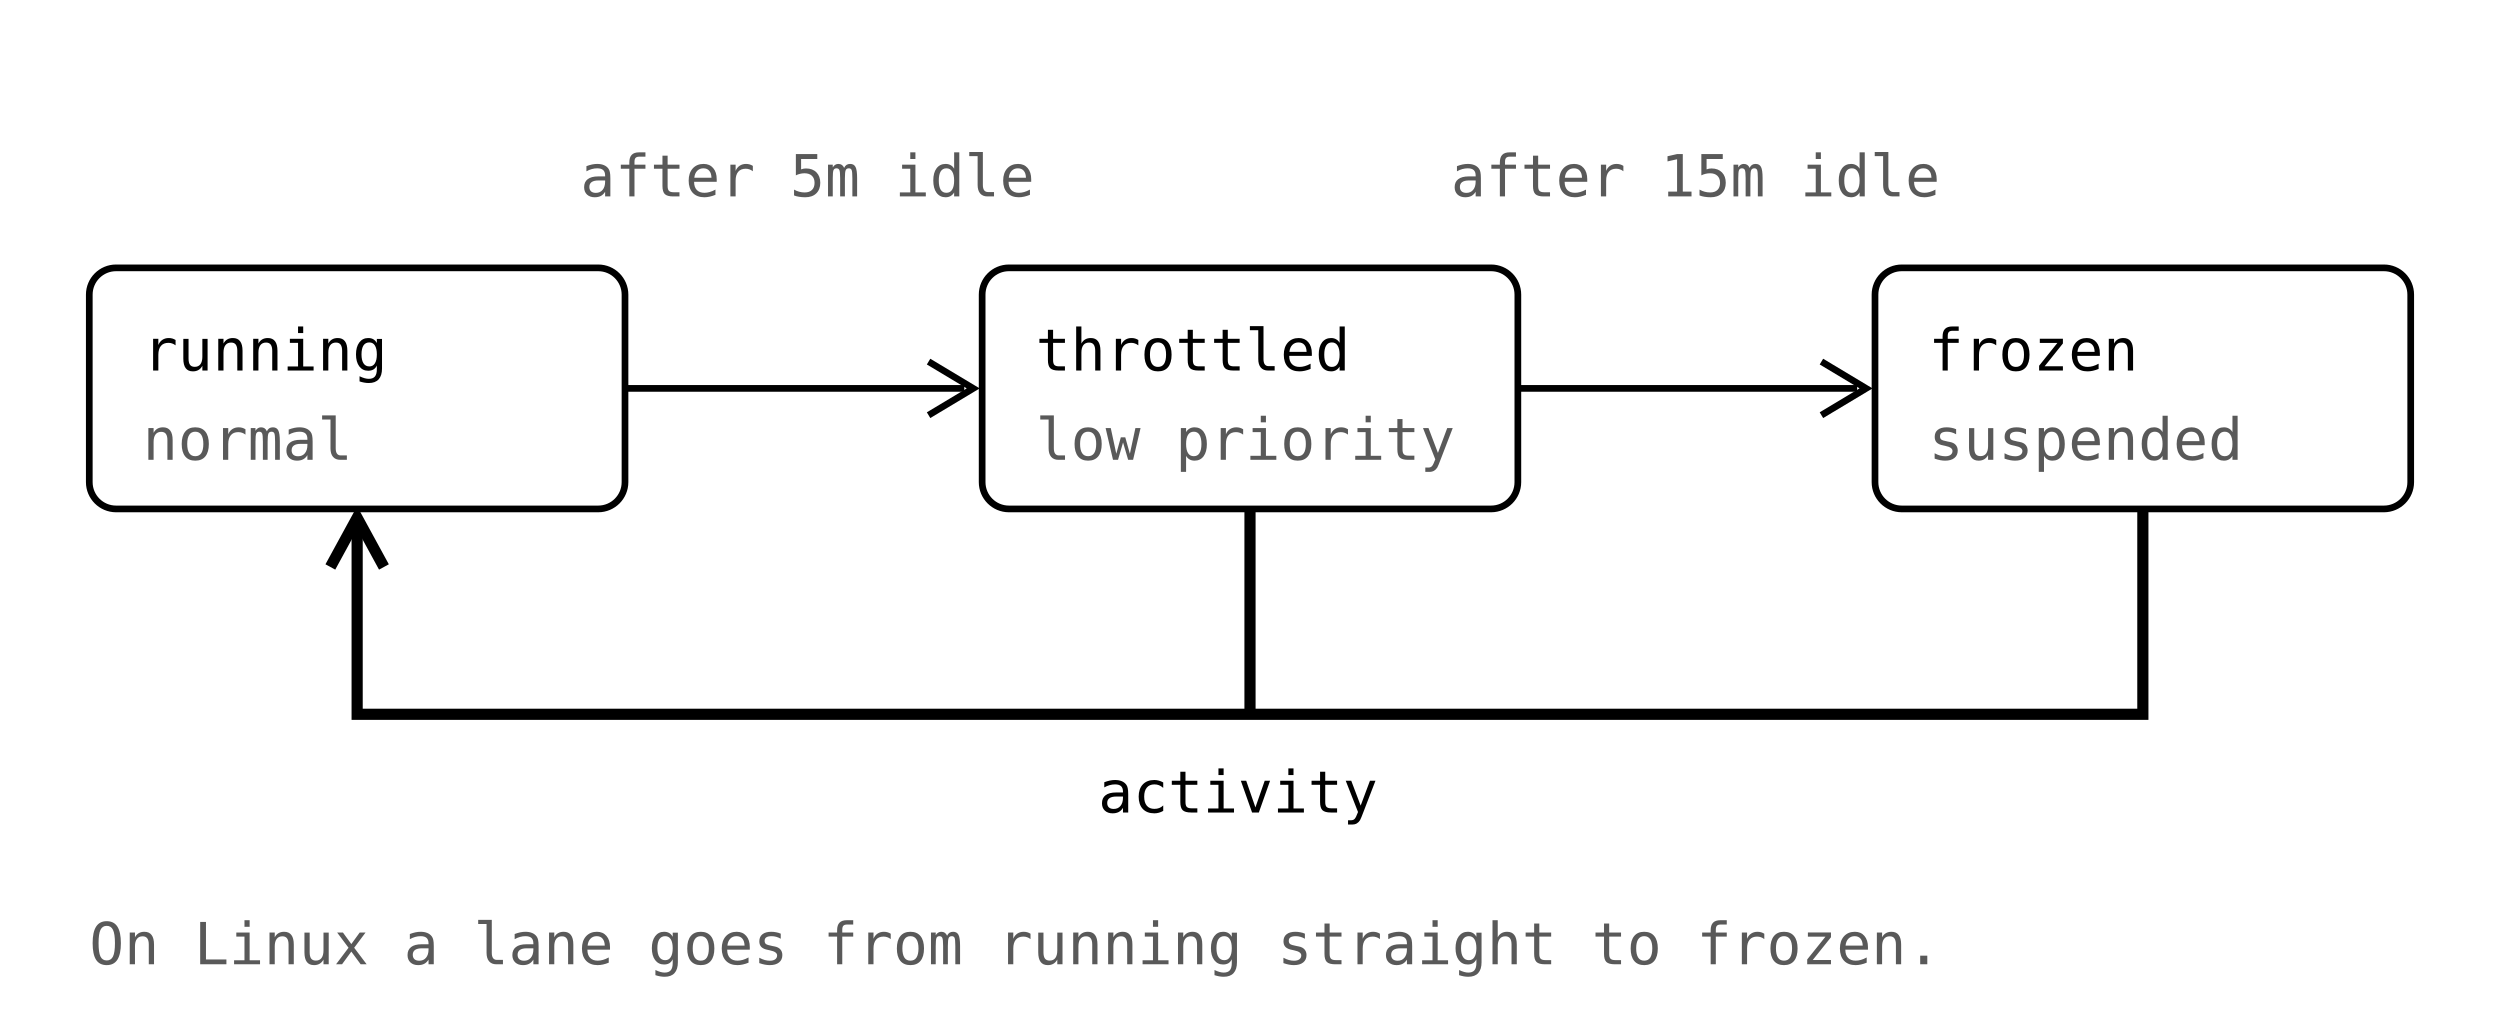
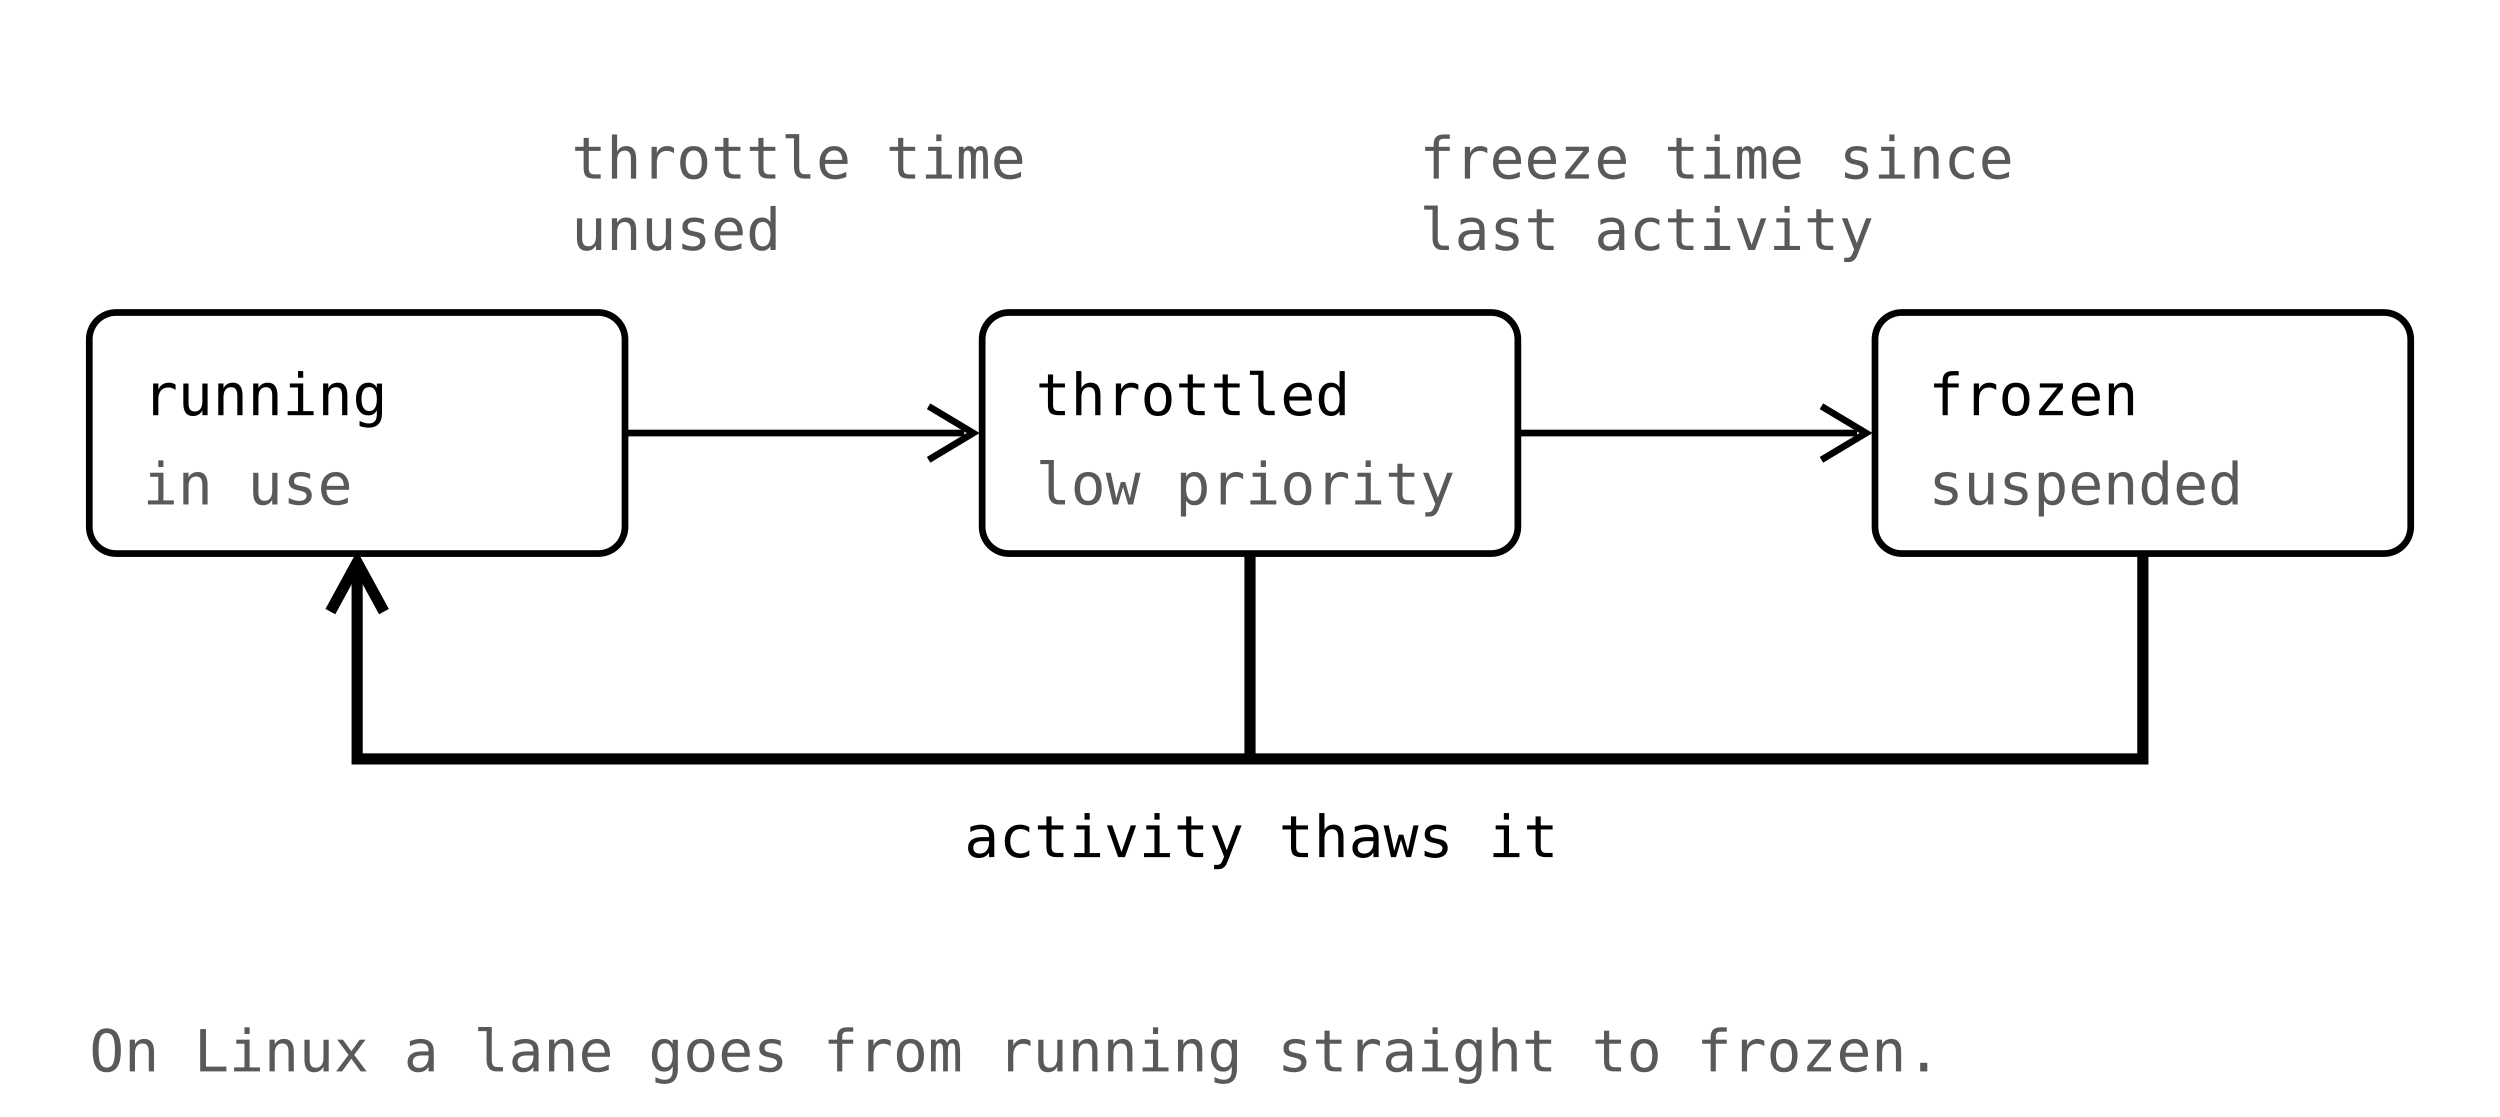
- <svg xmlns="http://www.w3.org/2000/svg" viewBox="0 0 560 230" role="img" font-family="'JetBrains Mono', ui-monospace, monospace" font-size="13">
+ <svg xmlns="http://www.w3.org/2000/svg" viewBox="0 0 560 250" role="img" font-family="'JetBrains Mono', ui-monospace, monospace" font-size="13">
  <style>
    .line { stroke: var(--dl-diagram-line, currentColor); fill: none; stroke-width: 1.5; }
    .fill { fill: var(--dl-diagram-fill, transparent); stroke: var(--dl-diagram-line, currentColor); stroke-width: 1.5; }
    .path { stroke: var(--dl-diagram-accent, currentColor); fill: none; stroke-width: 2.5; }
    .label { fill: currentColor; }
    .dim { fill: currentColor; opacity: 0.65; }
  </style>
-   <rect class="fill" x="20" y="60" width="120" height="54" rx="6" />
-   <text class="label" x="32" y="83">running</text>
-   <text class="dim" x="32" y="103">normal</text>
-   <rect class="line" x="220" y="60" width="120" height="54" rx="6" />
-   <text class="label" x="232" y="83">throttled</text>
-   <text class="dim" x="232" y="103">low priority</text>
-   <rect class="line" x="420" y="60" width="120" height="54" rx="6" />
-   <text class="label" x="432" y="83">frozen</text>
-   <text class="dim" x="432" y="103">suspended</text>
-   <text class="dim" x="130" y="44">after 5m idle</text>
-   <path class="line" d="M 140 87 L 216 87" />
-   <path class="line" d="M 208 81 L 218 87 L 208 93" />
-   <text class="dim" x="325" y="44">after 15m idle</text>
-   <path class="line" d="M 340 87 L 416 87" />
-   <path class="line" d="M 408 81 L 418 87 L 408 93" />
-   <path class="path" d="M 480 114 L 480 160 L 80 160 L 80 118" />
-   <path class="path" d="M 280 114 L 280 160" />
-   <path class="path" d="M 74 127 L 80 116 L 86 127" />
-   <text class="label" x="246" y="182">activity</text>
-   <text class="dim" x="20" y="216">On Linux a lane goes from running straight to frozen.</text>
+   <rect class="fill" x="20" y="70" width="120" height="54" rx="6" />
+   <text class="label" x="32" y="93">running</text>
+   <text class="dim" x="32" y="113">in use</text>
+   <rect class="line" x="220" y="70" width="120" height="54" rx="6" />
+   <text class="label" x="232" y="93">throttled</text>
+   <text class="dim" x="232" y="113">low priority</text>
+   <rect class="line" x="420" y="70" width="120" height="54" rx="6" />
+   <text class="label" x="432" y="93">frozen</text>
+   <text class="dim" x="432" y="113">suspended</text>
+   <text class="dim" x="128" y="40">throttle time</text>
+   <text class="dim" x="128" y="56">unused</text>
+   <path class="line" d="M 140 97 L 216 97" />
+   <path class="line" d="M 208 91 L 218 97 L 208 103" />
+   <text class="dim" x="318" y="40">freeze time since</text>
+   <text class="dim" x="318" y="56">last activity</text>
+   <path class="line" d="M 340 97 L 416 97" />
+   <path class="line" d="M 408 91 L 418 97 L 408 103" />
+   <path class="path" d="M 480 124 L 480 170 L 80 170 L 80 128" />
+   <path class="path" d="M 280 124 L 280 170" />
+   <path class="path" d="M 74 137 L 80 126 L 86 137" />
+   <text class="label" x="216" y="192">activity thaws it</text>
+   <text class="dim" x="20" y="240">On Linux a lane goes from running straight to frozen.</text>
</svg>
